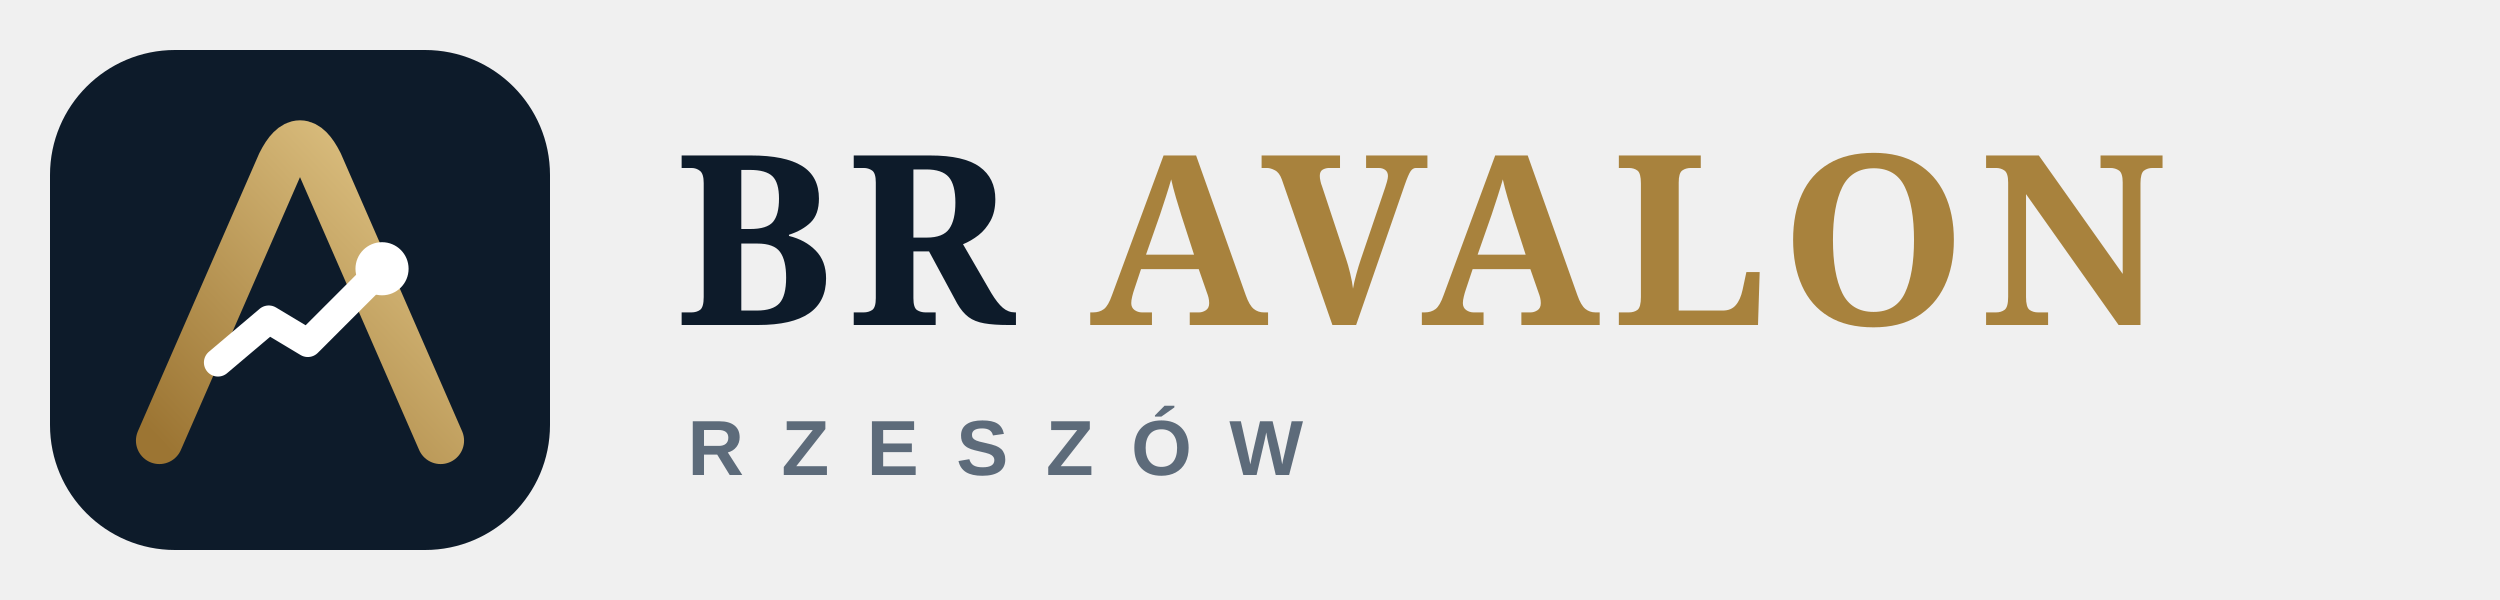
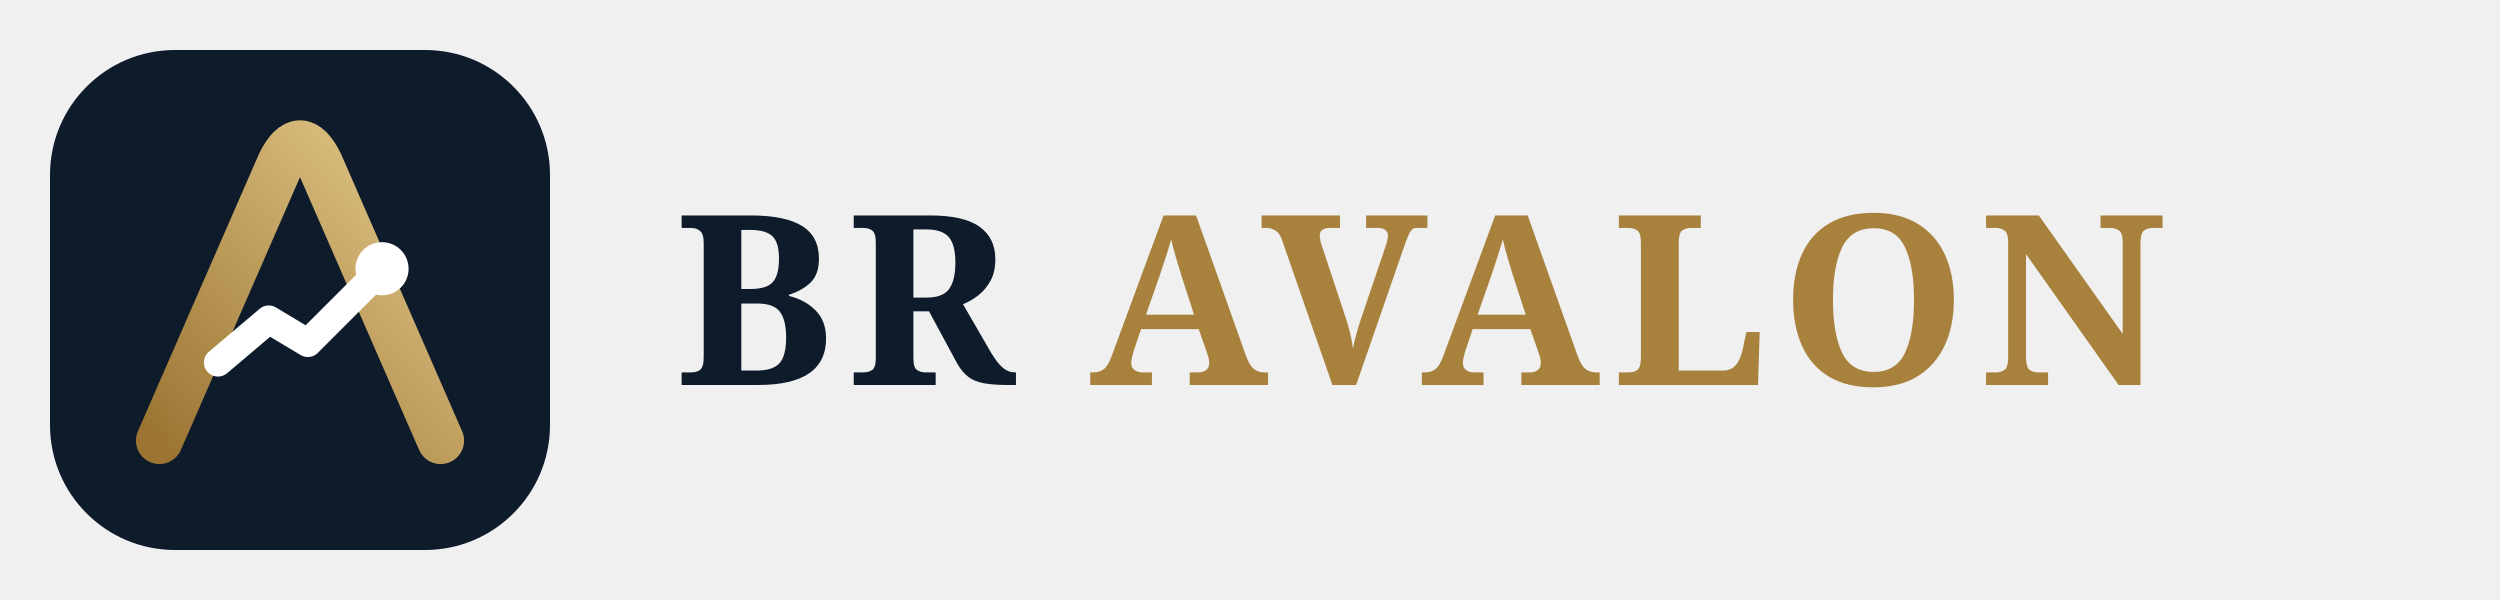
<svg xmlns="http://www.w3.org/2000/svg" viewBox="0 0 400 96">
  <defs>
    <linearGradient id="g" x1="0" y1="1" x2="1" y2="0">
      <stop offset="0" stop-color="#9c7533" />
      <stop offset="1" stop-color="#e4c98a" />
    </linearGradient>
  </defs>
  <g transform="translate(8,8) scale(1.25)">
    <rect width="64" height="64" rx="16" fill="#0d1b2a" />
    <path d="M14 50 L29.5 14.5 Q32 9.5 34.5 14.5 L50 50" fill="none" stroke="url(#g)" stroke-width="6" stroke-linecap="round" stroke-linejoin="round" />
    <path d="M21.5 40 L28 34.5 L33 37.5 L42.5 28" fill="none" stroke="#fff" stroke-width="3.6" stroke-linecap="round" stroke-linejoin="round" />
    <circle cx="42.5" cy="28" r="3.4" fill="#fff" />
  </g>
-   <text x="108" y="52" font-family="Fraunces, Georgia, serif" font-weight="600" font-size="38" fill="#0d1b2a" letter-spacing="2">BR <tspan fill="#a8823d">AVALON</tspan>
+   <text x="108" y="61.6" font-family="Fraunces, Georgia, serif" font-weight="600" font-size="38" fill="#0d1b2a" letter-spacing="2">BR <tspan fill="#a8823d">AVALON</tspan>
  </text>
-   <text x="110" y="76" font-family="Manrope, Arial, sans-serif" font-weight="700" font-size="12.5" fill="#5d6b7a" letter-spacing="6">RZESZÓW</text>
</svg>
